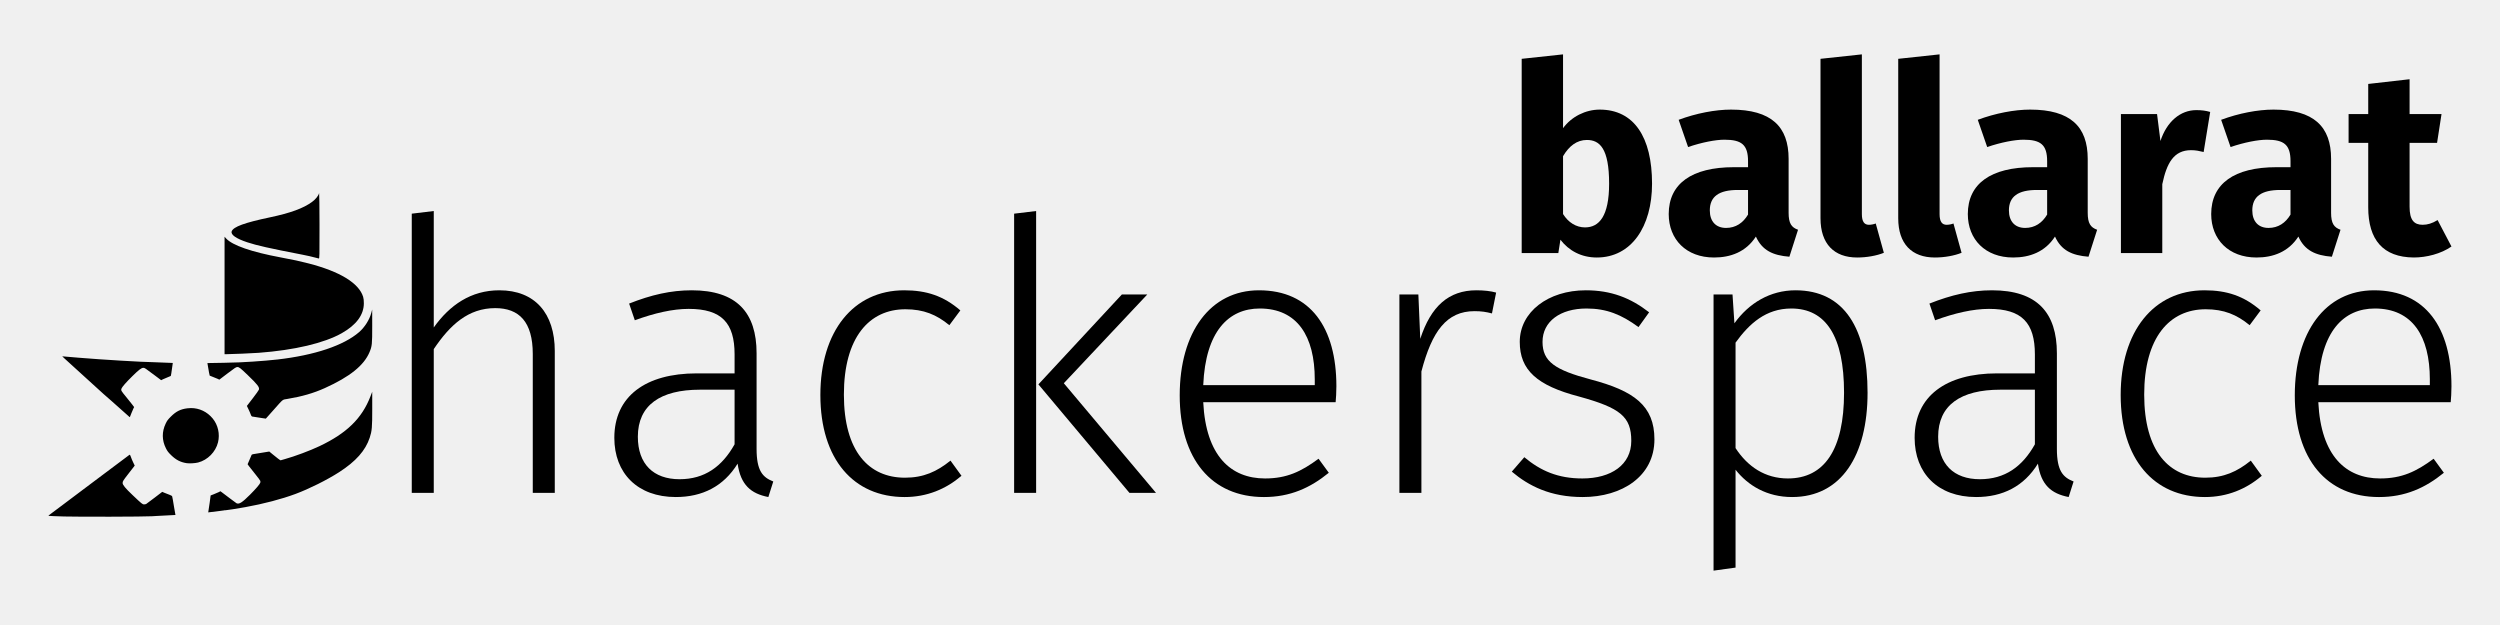
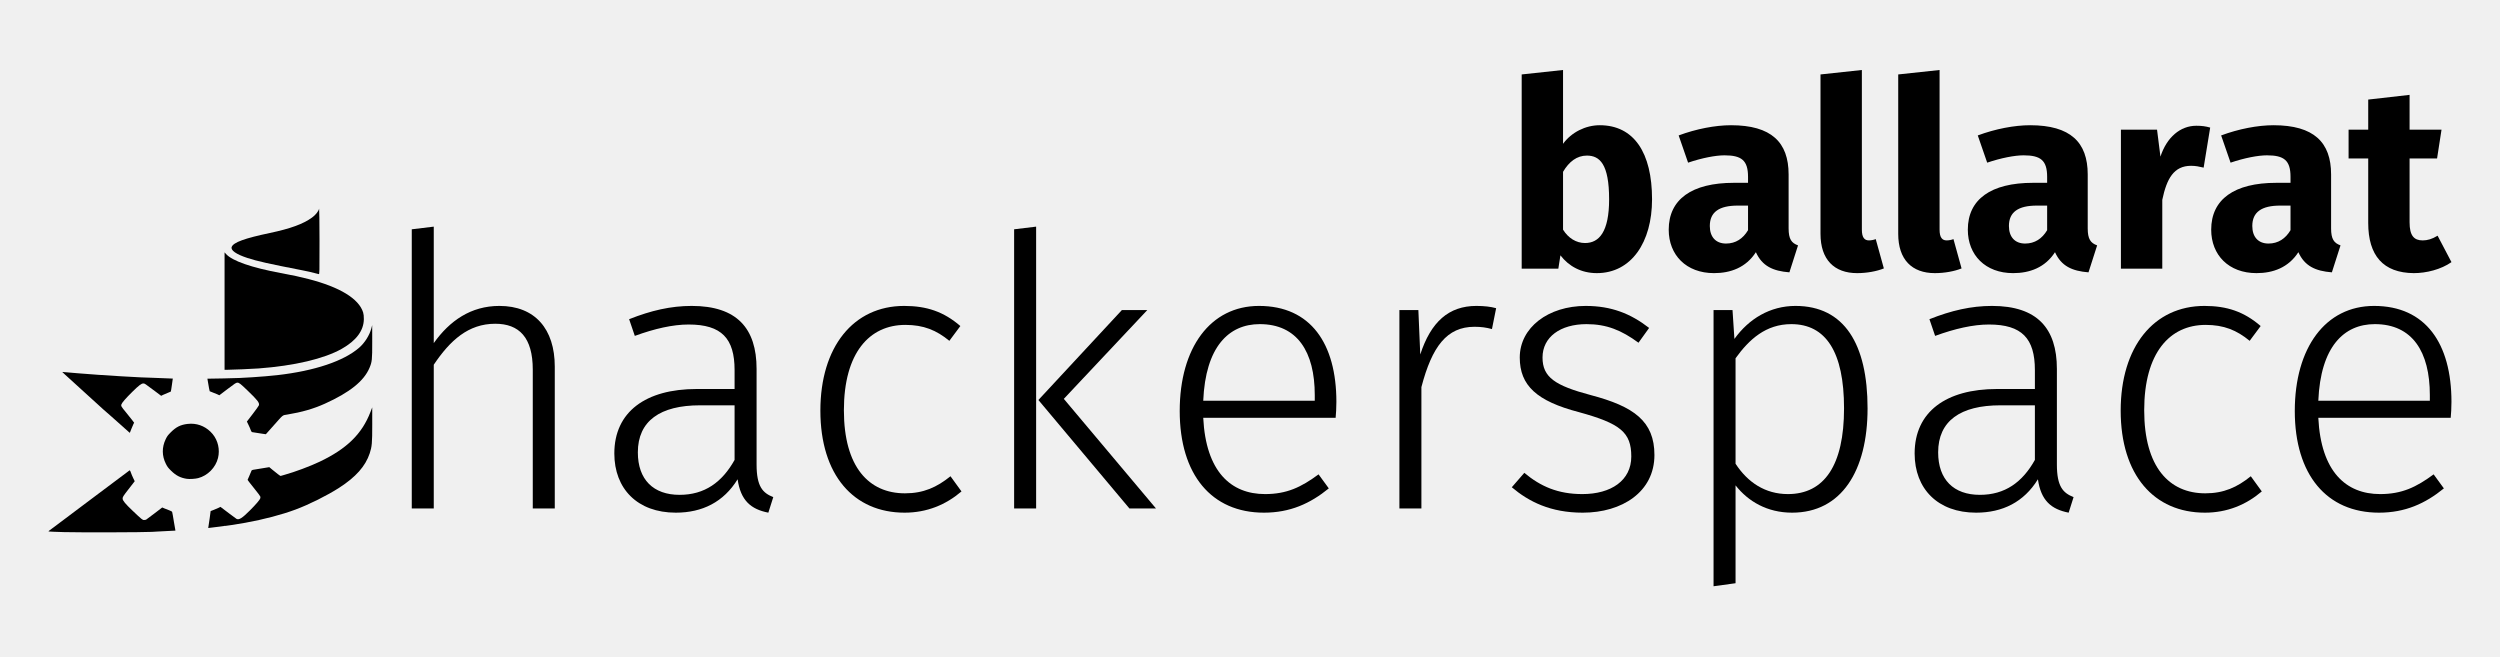
- <svg xmlns="http://www.w3.org/2000/svg" width="320" preserveAspectRatio="xMinYMin meet" viewBox="0 0 1024 256">
-   <g>
-     <g id="layer1">
-       <g id="g4226" transform="matrix(1.107722,0,0,1.107722,-18.23392,179.9745) ">
-         <path id="path3255" d="m134.465,-91.098c0,-0.001 -0.006,0.001 -0.006,0.01c-0.239,0.998 -1.279,2.302 -2.628,3.289c-3.223,2.359 -7.995,4.101 -15.614,5.705c-9.299,1.958 -13.431,3.465 -14.074,5.135c-0.478,1.241 1.594,2.708 5.76,4.081c3.619,1.192 7.987,2.175 20.479,4.6c1.648,0.32 3.596,0.759 4.329,0.977c0.733,0.217 1.463,0.402 1.623,0.411c0.276,0.016 0.287,-0.671 0.271,-12.361c-0.008,-6.595 -0.072,-11.799 -0.141,-11.847l0.001,-0zm-34.969,16.165l0,21.711l0,21.711l0.957,0c1.804,-0.004 9.281,-0.326 11.613,-0.499c13.235,-0.981 24.259,-3.58 30.765,-7.257c5.378,-3.04 8.134,-6.751 8.169,-10.994c0.008,-1.035 -0.079,-1.868 -0.265,-2.467c-1.579,-5.068 -8.576,-9.344 -20.188,-12.341c-3.299,-0.851 -5.496,-1.327 -10.318,-2.226c-10.748,-2.004 -17.829,-4.458 -20.135,-6.98l-0.598,-0.658zm54.59,26.892l-0.323,1.234c-0.657,2.515 -2.435,5.334 -4.501,7.129c-5.703,4.955 -16.435,8.556 -30.203,10.136c-4.99,0.573 -13.929,1.156 -17.69,1.157l-2.133,0.062c0,0 -2.75,0.056 -6.082,0.103c0.05,0.305 0.088,0.53 0.14,0.853c0.33,2.032 0.648,3.737 0.708,3.788c0.059,0.051 0.585,0.264 1.171,0.473c0.586,0.209 1.364,0.524 1.727,0.699l0.661,0.319l3.065,-2.328c2.678,-2.037 3.126,-2.33 3.585,-2.333c0.675,-0.005 1.06,0.29 3.829,2.95c3.697,3.551 4.411,4.482 4.157,5.412c-0.058,0.211 -1.084,1.652 -2.279,3.202l-2.17,2.817l0.624,1.29c0.345,0.709 0.709,1.562 0.812,1.897c0.115,0.376 0.298,0.65 0.479,0.72c0.161,0.062 1.919,0.338 3.907,0.612c0.501,0.069 0.817,0.116 1.191,0.17c0.71,-0.796 1.784,-1.999 2.898,-3.254c3.68,-4.142 3.144,-3.715 5.062,-4.03c5.353,-0.878 9.714,-2.14 13.85,-4.009c9.23,-4.171 14.454,-8.366 16.519,-13.266c0.94,-2.23 1.014,-2.944 1.004,-9.683l-0.01,-6.116l-0,0zm-114.611,17.326l0.833,0.797c0.78,0.745 5.7,5.22 14.381,13.081c0,0 4.733,4.11 9.698,8.589c0.028,-0.005 0.108,-0.019 0.109,-0.021c0.011,-0.02 0.251,-0.639 0.536,-1.372c0.285,-0.733 0.634,-1.552 0.775,-1.82l0.255,-0.483l-0.791,-1.049c-0.436,-0.577 -1.442,-1.832 -2.232,-2.786c-1.739,-2.1 -1.89,-2.362 -1.691,-2.94c0.223,-0.651 1.719,-2.364 4.105,-4.708c2.379,-2.337 3.294,-3.032 4.006,-3.038c0.499,-0.004 0.53,0.013 4.428,2.945l2.164,1.629l0.676,-0.339c0.373,-0.188 1.155,-0.521 1.738,-0.74c0.582,-0.219 1.099,-0.435 1.15,-0.483c0.051,-0.048 0.254,-1.283 0.447,-2.745c0.105,-0.79 0.201,-1.47 0.291,-2.066c-3.506,-0.114 -7.289,-0.288 -7.289,-0.288c-3.417,-0.004 -19.239,-0.954 -27.43,-1.645c-2.106,-0.178 -4.354,-0.368 -4.995,-0.422l-1.165,-0.098zm114.622,13.101l-0.666,1.727c-3.122,8.101 -8.747,13.598 -18.803,18.375c-3.553,1.688 -9.155,3.78 -12.929,4.826c-0.711,0.197 -1.378,0.387 -1.483,0.427c-0.105,0.04 -1.503,-1.02 -3.106,-2.359c-0.309,-0.258 -0.72,-0.597 -1.077,-0.894c-0.614,0.118 -1.437,0.249 -2.633,0.432c-3.917,0.597 -3.819,0.574 -3.959,0.93c-0.066,0.166 -0.411,0.985 -0.77,1.82l-0.656,1.516l0.515,0.725c0.283,0.397 1.323,1.709 2.31,2.919c0.987,1.21 1.831,2.349 1.878,2.529c0.047,0.18 0.044,0.474 -0.01,0.653c-0.168,0.556 -1.58,2.208 -3.777,4.415c-2.905,2.917 -4.086,3.666 -5.021,3.182c-0.155,-0.08 -1.321,-0.942 -2.591,-1.912c-1.27,-0.97 -2.543,-1.933 -2.83,-2.143l-0.526,-0.38l-0.609,0.319c-0.336,0.175 -1.152,0.523 -1.811,0.776l-1.197,0.463l-0.349,2.637c-0.214,1.627 -0.382,2.785 -0.541,3.624c3.454,-0.388 6.155,-0.781 6.155,-0.781l0.006,-0.226c0.028,0.166 0.063,0.236 0.104,0.236c0.423,0 4.681,-0.668 7.435,-1.167c6.869,-1.245 13.378,-2.957 18.564,-4.883c5.03,-1.868 11.678,-5.182 16.119,-8.039c6.194,-3.984 9.759,-8.001 11.332,-12.762c0.82,-2.483 0.937,-3.789 0.931,-10.634l-0.006,-6.348l-0,0zm-67.025,6.034c-0.442,0.001 -0.889,0.03 -1.337,0.087c-2.568,0.33 -4.159,1.134 -6.103,3.074c-1.098,1.096 -1.379,1.47 -1.92,2.601c-1.431,2.994 -1.4,6.14 0.083,9.077c0.561,1.11 0.867,1.517 1.961,2.585c1.796,1.752 3.462,2.608 5.775,2.955c1.014,0.152 3.126,0.024 4.188,-0.252c3.534,-0.915 6.475,-3.898 7.357,-7.458c0.759,-3.065 0.006,-6.428 -1.977,-8.83c-2.047,-2.479 -4.936,-3.846 -8.028,-3.839l-0,0zm-22.716,17.265c-5.949,4.492 -11.478,8.599 -11.478,8.599c-2.244,1.685 -4.866,3.654 -5.827,4.374c-0.961,0.72 -4.071,3.056 -6.909,5.191c-2.839,2.135 -5.312,3.987 -5.489,4.112c-0.178,0.125 -0.28,0.263 -0.234,0.308c0.046,0.046 2.626,0.152 5.734,0.236c5.817,0.158 29.46,0.095 32.498,-0.087l1.707,-0.103c0,0 3.366,-0.161 6.977,-0.365c-0.14,-0.704 -0.349,-1.878 -0.552,-3.166c-0.296,-1.883 -0.593,-3.552 -0.661,-3.711c-0.08,-0.187 -0.442,-0.404 -1.025,-0.606c-0.496,-0.172 -1.294,-0.485 -1.774,-0.694l-0.874,-0.375l-2.841,2.174c-1.562,1.197 -2.957,2.24 -3.101,2.318c-0.144,0.078 -0.492,0.142 -0.775,0.144c-0.581,0.005 -0.792,-0.16 -4.261,-3.454c-2.659,-2.525 -3.662,-3.738 -3.668,-4.441c-0.007,-0.625 0.17,-0.903 2.211,-3.526c0.813,-1.045 1.657,-2.135 1.873,-2.416l0.39,-0.509l-0.567,-1.172c-0.312,-0.643 -0.682,-1.527 -0.822,-1.963c-0.14,-0.437 -0.318,-0.819 -0.401,-0.848c-0.007,-0.005 -0.095,-0.014 -0.13,-0.021l0,0z" fill="#000000" />
-         <g id="flowRoot2983" fill="#ffffff" font-family="Sans" font-size="96.799px" font-weight="normal" font-style="normal">
-           <path id="path4210" d="m607.976,-121.946c-5.227,0 -10.454,2.614 -13.552,6.873l0,-27.297l-15.294,1.646l0,71.825l13.552,0l0.774,-4.937c3.098,4.066 7.744,6.582 13.455,6.582c12.777,0 20.424,-11.422 20.424,-27.297c0,-17.23 -6.679,-27.394 -19.36,-27.394zm-5.421,43.559c-3.291,0 -6.195,-1.839 -8.131,-4.937l0,-21.393c2.226,-3.775 5.13,-6.001 8.809,-6.001c4.743,0 8.228,3.098 8.228,16.165c0,12.003 -3.678,16.165 -8.905,16.165z" fill="#000000" />
-           <path id="path4212" d="m677.832,-83.808l0,-19.94c0,-11.906 -6.389,-18.198 -21.296,-18.198c-5.808,0 -12.874,1.355 -19.36,3.775l3.485,10.067c5.13,-1.742 10.164,-2.71 13.455,-2.71c6.292,0 8.712,1.839 8.712,7.937l0,2.226l-5.227,0c-15.585,0 -24.103,6.098 -24.103,17.327c0,9.389 6.485,16.069 16.746,16.069c6.098,0 11.809,-2.033 15.488,-7.744c2.323,5.13 6.292,6.969 12.39,7.453l3.194,-9.97c-2.42,-0.871 -3.485,-2.323 -3.485,-6.292zm-23.135,5.614c-3.775,0 -6.002,-2.42 -6.002,-6.485c0,-5.13 3.388,-7.55 10.357,-7.55l3.775,0l0,9.099c-1.839,3.098 -4.55,4.937 -8.131,4.937z" fill="#000000" />
-           <path id="path4214" d="m704.919,-83.323l0,-59.047l-15.294,1.646l0,58.95c0,9.486 5.034,14.52 13.552,14.52c3.582,0 7.26,-0.678 9.873,-1.742l-3.001,-10.841c-0.678,0.29 -1.742,0.484 -2.517,0.484c-1.646,0 -2.614,-1.065 -2.614,-3.969z" fill="#000000" />
-           <path id="path4216" d="m733.656,-83.323l0,-59.047l-15.294,1.646l0,58.95c0,9.486 5.034,14.52 13.552,14.52c3.582,0 7.26,-0.678 9.873,-1.742l-3.001,-10.841c-0.678,0.29 -1.742,0.484 -2.517,0.484c-1.646,0 -2.614,-1.065 -2.614,-3.969z" fill="#000000" />
-           <path id="path4218" d="m788.431,-83.808l0,-19.94c0,-11.906 -6.389,-18.198 -21.296,-18.198c-5.808,0 -12.874,1.355 -19.36,3.775l3.485,10.067c5.13,-1.742 10.164,-2.71 13.455,-2.71c6.292,0 8.712,1.839 8.712,7.937l0,2.226l-5.227,0c-15.585,0 -24.103,6.098 -24.103,17.327c0,9.389 6.486,16.069 16.746,16.069c6.098,0 11.809,-2.033 15.488,-7.744c2.323,5.13 6.292,6.969 12.39,7.453l3.194,-9.97c-2.42,-0.871 -3.485,-2.323 -3.485,-6.292zm-23.135,5.614c-3.775,0 -6.002,-2.42 -6.002,-6.485c0,-5.13 3.388,-7.55 10.357,-7.55l3.775,0l0,9.099c-1.839,3.098 -4.55,4.937 -8.131,4.937z" fill="#000000" />
-           <path id="path4220" d="m828.586,-121.753c-5.905,0 -10.938,4.259 -13.261,11.422l-1.258,-9.97l-13.358,0l0,51.4l15.294,0l0,-25.458c1.646,-7.841 4.259,-12.584 10.648,-12.584c1.742,0 3.001,0.29 4.646,0.678l2.42,-14.81c-1.646,-0.484 -3.194,-0.678 -5.13,-0.678z" fill="#000000" />
-           <path id="path4222" d="m878.424,-83.808l0,-19.94c0,-11.906 -6.389,-18.198 -21.296,-18.198c-5.808,0 -12.874,1.355 -19.36,3.775l3.485,10.067c5.13,-1.742 10.164,-2.71 13.455,-2.71c6.292,0 8.712,1.839 8.712,7.937l0,2.226l-5.227,0c-15.585,0 -24.103,6.098 -24.103,17.327c0,9.389 6.486,16.069 16.746,16.069c6.098,0 11.809,-2.033 15.488,-7.744c2.323,5.13 6.292,6.969 12.39,7.453l3.194,-9.97c-2.42,-0.871 -3.485,-2.323 -3.485,-6.292zm-23.135,5.614c-3.775,0 -6.002,-2.42 -6.002,-6.485c0,-5.13 3.388,-7.55 10.357,-7.55l3.775,0l0,9.099c-1.839,3.098 -4.55,4.937 -8.131,4.937z" fill="#000000" />
-           <path id="path4224" d="m922.935,-71.321l-5.13,-9.777c-2.033,1.258 -3.775,1.742 -5.518,1.742c-3.194,0 -4.84,-1.742 -4.84,-6.679l0,-23.619l10.164,0l1.646,-10.648l-11.809,0l0,-12.874l-15.294,1.742l0,11.132l-7.26,0l0,10.648l7.26,0l0,23.812c0,12.1 5.518,18.489 16.843,18.585c4.646,0 10.067,-1.355 13.939,-4.066z" fill="#000000" />
-         </g>
-         <g id="flowRoot3775" fill="#ffffff" font-family="Sans" font-size="140.271px" font-weight="normal" font-style="normal">
-           <path id="path4187" d="m201.119,-55.13c-10.52,0 -18.375,5.471 -24.267,13.747l0,-43.063l-8.136,0.982l0,103.239l8.136,0l0,-53.163c6.032,-8.977 12.765,-15.149 22.724,-15.149c8.837,0 13.887,5.05 13.887,16.973l0,51.339l8.136,0l0,-52.461c0,-13.887 -7.294,-22.443 -20.48,-22.443z" fill="#000000" />
-           <path id="path4189" d="m296.221,3.503l0,-35.348c0,-15.009 -7.294,-23.285 -23.986,-23.285c-7.715,0 -15.009,1.683 -23.145,4.909l2.104,6.172c7.294,-2.665 14.027,-4.208 19.918,-4.208c12.204,0 16.973,5.19 16.973,16.832l0,7.014l-14.027,0c-18.796,0 -30.439,8.416 -30.439,23.846c0,13.045 8.557,21.882 22.724,21.882c9.819,0 17.674,-3.928 22.864,-12.344c1.122,7.855 4.909,11.081 11.362,12.344l1.824,-5.751c-3.928,-1.543 -6.172,-3.928 -6.172,-12.063zm-28.475,11.222c-9.679,0 -15.43,-5.611 -15.43,-15.71c0,-11.642 8.276,-17.394 23.004,-17.394l12.765,0l0,20.199c-4.629,8.276 -11.081,12.905 -20.339,12.905z" fill="#000000" />
-           <path id="path4191" d="m350.808,-55.13c-18.796,0 -31,15.149 -31,38.715c0,23.846 12.344,37.733 31.14,37.733c8.276,0 15.29,-2.946 21.041,-7.855l-4.068,-5.611c-5.05,4.068 -9.959,6.312 -16.832,6.312c-13.326,0 -22.584,-9.679 -22.584,-30.719c0,-21.181 9.398,-31.561 22.724,-31.561c6.733,0 11.502,1.964 16.271,5.891l4.068,-5.471c-6.172,-5.33 -12.484,-7.434 -20.76,-7.434l0,0z" fill="#000000" />
-           <path id="path4193" d="m399.587,19.775l0,-104.221l-8.136,0.982l0,103.239l8.136,0zm10.24,-40.538l30.86,-32.823l-9.398,0l-30.86,33.244l33.665,40.117l9.819,0l-34.086,-40.538z" fill="#000000" />
-           <path id="path4195" d="m510.614,-19.641c0,-21.602 -9.538,-35.488 -28.615,-35.488c-17.955,0 -29.317,15.43 -29.317,38.855c0,23.565 11.783,37.593 31.14,37.593c9.679,0 17.113,-3.367 23.986,-8.977l-3.787,-5.19c-6.452,4.769 -11.783,7.294 -19.778,7.294c-12.624,0 -21.882,-8.276 -22.864,-28.194l48.954,0c0.14,-1.403 0.281,-3.647 0.281,-5.891zm-7.995,-0.421l-41.24,0c0.842,-19.918 9.398,-28.335 20.9,-28.335c13.887,0 20.339,10.24 20.339,26.231l0,2.104z" fill="#000000" />
-           <path id="path4197" d="m562.389,-55.13c-10.24,0 -16.833,5.891 -20.76,17.955l-0.701,-16.412l-7.014,0l0,73.362l8.136,0l0,-44.887c3.928,-15.009 9.398,-22.303 19.638,-22.303c2.525,0 4.348,0.281 6.452,0.842l1.543,-7.715c-1.964,-0.561 -4.489,-0.842 -7.294,-0.842z" fill="#000000" />
-           <path id="path4199" d="m602.826,-55.13c-13.887,0 -24.407,7.995 -24.407,19.077c0,10.38 6.312,16.131 21.882,20.199c15.29,4.208 19.357,7.434 19.357,16.412c0,8.837 -7.434,13.887 -18.095,13.887c-8.977,0 -15.43,-2.805 -21.461,-7.855l-4.629,5.33c6.312,5.33 14.308,9.398 26.231,9.398c14.588,0 26.511,-7.715 26.511,-21.321c0,-12.484 -7.575,-17.955 -23.565,-22.163c-13.185,-3.507 -17.814,-6.593 -17.814,-13.887c0,-7.575 6.593,-12.344 16.271,-12.344c7.434,0 12.905,2.244 19.217,6.873l3.928,-5.471c-6.873,-5.33 -14.027,-8.136 -23.425,-8.136l0,0z" fill="#000000" />
-           <path id="path4201" d="m680.374,-55.13c-9.398,0 -17.253,4.769 -22.584,12.204l-0.701,-10.661l-7.013,0l0,102.117l8.136,-1.122l0,-36.19c4.629,5.891 11.642,10.099 20.9,10.099c18.235,0 27.914,-15.43 27.914,-38.574c0,-23.706 -8.557,-37.873 -26.651,-37.873zm-2.805,69.574c-8.416,0 -14.869,-4.348 -19.357,-11.222l0,-38.995c5.05,-7.014 11.222,-12.624 20.62,-12.624c12.765,0 19.498,10.24 19.498,31.14c0,21.041 -7.294,31.701 -20.76,31.701z" fill="#000000" />
-           <path id="path4203" d="m777.032,3.503l0,-35.348c0,-15.009 -7.294,-23.285 -23.986,-23.285c-7.715,0 -15.009,1.683 -23.145,4.909l2.104,6.172c7.294,-2.665 14.027,-4.208 19.918,-4.208c12.204,0 16.973,5.19 16.973,16.832l0,7.014l-14.027,0c-18.796,0 -30.439,8.416 -30.439,23.846c0,13.045 8.557,21.882 22.724,21.882c9.819,0 17.674,-3.928 22.864,-12.344c1.122,7.855 4.909,11.081 11.362,12.344l1.824,-5.751c-3.928,-1.543 -6.172,-3.928 -6.172,-12.063zm-28.475,11.222c-9.679,0 -15.43,-5.611 -15.43,-15.71c0,-11.642 8.276,-17.394 23.004,-17.394l12.765,0l0,20.199c-4.629,8.276 -11.081,12.905 -20.339,12.905z" fill="#000000" />
-           <path id="path4205" d="m831.619,-55.13c-18.796,0 -31,15.149 -31,38.715c0,23.846 12.344,37.733 31.14,37.733c8.276,0 15.289,-2.946 21.041,-7.855l-4.068,-5.611c-5.05,4.068 -9.959,6.312 -16.833,6.312c-13.326,0 -22.584,-9.679 -22.584,-30.719c0,-21.181 9.398,-31.561 22.724,-31.561c6.733,0 11.502,1.964 16.271,5.891l4.068,-5.471c-6.172,-5.33 -12.484,-7.434 -20.76,-7.434l0,0z" fill="#000000" />
-           <path id="path4207" d="m922.933,-19.641c0,-21.602 -9.538,-35.488 -28.615,-35.488c-17.955,0 -29.317,15.43 -29.317,38.855c0,23.565 11.783,37.593 31.14,37.593c9.679,0 17.113,-3.367 23.986,-8.977l-3.787,-5.19c-6.452,4.769 -11.783,7.294 -19.778,7.294c-12.624,0 -21.882,-8.276 -22.864,-28.194l48.955,0c0.14,-1.403 0.281,-3.647 0.281,-5.891zm-7.995,-0.421l-41.24,0c0.842,-19.918 9.398,-28.335 20.9,-28.335c13.887,0 20.339,10.24 20.339,26.231l0,2.104z" fill="#000000" />
-         </g>
-       </g>
-     </g>
+ <svg xmlns="http://www.w3.org/2000/svg" width="84.667mm" preserveAspectRatio="xMinYMin meet" viewBox="0 0 1024 84" version="1.1" id="svg1033" height="22.225mm">
+   <defs id="defs1037" />
+   <g id="layer1" style="display:inline">
+     <path style="fill:#000000;stroke-width:1.108" d="m 130.716,85.464 c 0,-10e-4 -0.007,7.43e-4 -0.007,0.011 -0.265,1.105 -1.417,2.551 -2.911,3.644 -3.57,2.613 -8.857,4.543 -17.296,6.32 -10.301,2.169 -14.878,3.838 -15.59,5.688 -0.529,1.375 1.766,3 6.38,4.521 4.009,1.321 8.848,2.409 22.685,5.096 1.826,0.355 3.984,0.841 4.795,1.082 0.812,0.241 1.621,0.445 1.798,0.455 0.306,0.017 0.318,-0.744 0.3,-13.693 -0.009,-7.305 -0.08,-13.07 -0.156,-13.124 l 9.3e-4,-7.7e-5 z" id="path5967" />
+     <path style="fill:#000000;stroke-width:1.108" d="m 91.98,103.37 v 24.049 24.049 h 1.06 c 1.999,-0.004 10.281,-0.361 12.864,-0.552 14.661,-1.086 26.873,-3.965 34.079,-8.039 5.958,-3.368 9.01,-7.478 9.049,-12.178 0.009,-1.146 -0.087,-2.069 -0.294,-2.733 -1.749,-5.614 -9.5,-10.351 -22.362,-13.67 -3.655,-0.943 -6.088,-1.47 -11.429,-2.465 -11.906,-2.219 -19.749,-4.938 -22.304,-7.732 z" id="path5965" />
+     <path style="fill:#000000;stroke-width:1.108" d="m 152.45,133.158 -0.357,1.366 c -0.728,2.786 -2.697,5.909 -4.985,7.897 -6.317,5.489 -18.206,9.478 -33.457,11.228 -5.528,0.634 -15.43,1.28 -19.596,1.281 l -2.363,0.068 c 0,0 -3.047,0.062 -6.737,0.114 0.055,0.337 0.097,0.587 0.156,0.945 0.366,2.251 0.718,4.14 0.784,4.196 0.065,0.057 0.648,0.292 1.297,0.524 0.649,0.232 1.511,0.58 1.913,0.774 l 0.732,0.353 3.395,-2.579 c 2.967,-2.256 3.463,-2.581 3.971,-2.585 0.748,-0.006 1.174,0.321 4.242,3.268 4.096,3.934 4.886,4.965 4.605,5.995 -0.064,0.233 -1.2,1.83 -2.524,3.547 l -2.403,3.12 0.692,1.429 c 0.382,0.785 0.786,1.73 0.899,2.101 0.127,0.416 0.33,0.72 0.53,0.797 0.178,0.068 2.126,0.374 4.328,0.678 0.555,0.076 0.905,0.129 1.32,0.188 0.787,-0.881 1.976,-2.215 3.21,-3.604 4.077,-4.589 3.483,-4.115 5.608,-4.464 5.93,-0.973 10.76,-2.37 15.342,-4.441 10.224,-4.62 16.011,-9.267 18.299,-14.695 1.041,-2.471 1.124,-3.261 1.112,-10.727 l -0.011,-6.775 h -4.1e-4 z" id="path5963" />
+     <path style="fill:#000000;stroke-width:1.108" d="m 25.493,152.351 0.922,0.883 c 0.864,0.825 6.314,5.782 15.93,14.49 0,0 5.243,4.552 10.743,9.514 0.031,-0.006 0.12,-0.021 0.121,-0.023 0.012,-0.022 0.278,-0.708 0.594,-1.52 0.316,-0.812 0.702,-1.719 0.859,-2.016 l 0.282,-0.535 -0.876,-1.162 c -0.483,-0.639 -1.598,-2.029 -2.472,-3.086 -1.926,-2.326 -2.093,-2.616 -1.873,-3.257 0.248,-0.721 1.904,-2.619 4.547,-5.215 2.635,-2.589 3.649,-3.358 4.438,-3.365 0.553,-0.004 0.587,0.015 4.905,3.262 l 2.398,1.805 0.749,-0.376 c 0.413,-0.208 1.28,-0.577 1.925,-0.82 0.645,-0.243 1.217,-0.482 1.274,-0.535 0.057,-0.053 0.281,-1.421 0.496,-3.04 0.116,-0.875 0.223,-1.629 0.323,-2.289 -3.884,-0.126 -8.075,-0.319 -8.075,-0.319 -3.785,-0.004 -21.311,-1.056 -30.385,-1.822 -2.333,-0.197 -4.823,-0.407 -5.533,-0.467 z" id="path5961" />
+     <path style="fill:#000000;stroke-width:1.108" d="m 152.462,166.864 -0.738,1.913 c -3.458,8.974 -9.689,15.063 -20.829,20.354 -3.936,1.87 -10.141,4.187 -14.322,5.346 -0.788,0.218 -1.526,0.428 -1.643,0.473 -0.117,0.044 -1.665,-1.13 -3.441,-2.613 -0.342,-0.285 -0.797,-0.662 -1.193,-0.991 -0.68,0.13 -1.592,0.276 -2.916,0.478 -4.339,0.661 -4.23,0.636 -4.386,1.031 -0.073,0.184 -0.455,1.091 -0.853,2.016 l -0.726,1.68 0.571,0.803 c 0.314,0.44 1.466,1.894 2.559,3.234 1.093,1.34 2.028,2.602 2.081,2.801 0.052,0.2 0.049,0.525 -0.011,0.723 -0.186,0.616 -1.75,2.446 -4.184,4.891 -3.218,3.232 -4.526,4.061 -5.562,3.524 -0.171,-0.089 -1.463,-1.044 -2.87,-2.118 -1.407,-1.074 -2.816,-2.141 -3.135,-2.374 l -0.582,-0.421 -0.674,0.353 c -0.372,0.194 -1.276,0.579 -2.006,0.86 l -1.326,0.512 -0.386,2.921 c -0.237,1.803 -0.423,3.086 -0.599,4.014 3.826,-0.43 6.818,-0.865 6.818,-0.865 l 0.007,-0.251 c 0.031,0.184 0.07,0.262 0.115,0.262 0.468,0 5.185,-0.74 8.236,-1.292 7.609,-1.379 14.819,-3.275 20.564,-5.409 5.571,-2.069 12.936,-5.741 17.855,-8.905 6.861,-4.413 10.81,-8.863 12.553,-14.137 0.909,-2.75 1.038,-4.197 1.032,-11.78 l -0.007,-7.032 h -5.4e-4 z" id="path5959" />
+     <path style="fill:#000000;stroke-width:1.108" d="m 78.217,173.548 c -0.489,8.1e-4 -0.985,0.033 -1.481,0.097 -2.845,0.366 -4.606,1.256 -6.76,3.405 -1.217,1.214 -1.528,1.629 -2.127,2.881 -1.585,3.317 -1.55,6.802 0.092,10.055 0.621,1.23 0.96,1.681 2.173,2.864 1.989,1.941 3.835,2.888 6.398,3.274 1.123,0.169 3.463,0.026 4.64,-0.279 3.915,-1.014 7.173,-4.318 8.149,-8.261 0.841,-3.395 0.007,-7.12 -2.19,-9.782 -2.268,-2.746 -5.467,-4.26 -8.893,-4.253 z" id="path5957" />
+     <path style="fill:#000000;stroke-width:1.108" d="m 53.054,192.673 c -6.589,4.976 -12.714,9.525 -12.714,9.525 -2.485,1.867 -5.39,4.047 -6.455,4.845 -1.065,0.798 -4.509,3.386 -7.654,5.75 -3.145,2.365 -5.884,4.416 -6.08,4.555 -0.197,0.139 -0.31,0.291 -0.259,0.342 0.051,0.051 2.909,0.168 6.351,0.262 6.444,0.176 32.633,0.106 35.998,-0.097 l 1.89,-0.114 c 0,0 3.729,-0.178 7.729,-0.404 -0.156,-0.78 -0.387,-2.08 -0.611,-3.507 -0.327,-2.086 -0.657,-3.934 -0.732,-4.111 -0.089,-0.208 -0.49,-0.447 -1.135,-0.672 -0.549,-0.191 -1.434,-0.538 -1.965,-0.769 l -0.968,-0.416 -3.147,2.408 c -1.73,1.326 -3.275,2.482 -3.435,2.568 -0.16,0.086 -0.545,0.157 -0.859,0.159 -0.644,0.006 -0.877,-0.177 -4.72,-3.826 -2.946,-2.797 -4.057,-4.141 -4.063,-4.919 -0.008,-0.692 0.189,-1 2.449,-3.906 0.901,-1.158 1.836,-2.364 2.075,-2.676 l 0.432,-0.564 -0.628,-1.298 c -0.345,-0.713 -0.755,-1.691 -0.911,-2.175 -0.155,-0.484 -0.353,-0.907 -0.444,-0.939 -0.008,-0.006 -0.106,-0.015 -0.144,-0.023 v 6e-5 z" id="path3255" />
+     <path id="path4210" d="m 655.235,51.292 c -5.79,0 -11.58,2.895 -15.012,7.613 V 28.667 l -16.942,1.823 v 79.562 h 15.012 l 0.858,-5.469 c 3.431,4.503 8.578,7.291 14.904,7.291 14.154,0 22.625,-12.653 22.625,-30.238 0,-19.086 -7.399,-30.345 -21.445,-30.345 z m -6.005,48.252 c -3.646,0 -6.862,-2.037 -9.007,-5.469 V 70.378 c 2.466,-4.182 5.683,-6.648 9.758,-6.648 5.254,0 9.114,3.431 9.114,17.907 0,13.296 -4.075,17.907 -9.865,17.907 z" style="font-style:normal;font-weight:normal;font-size:medium;font-family:Sans;fill:#000000;stroke-width:1.108" />
+     <path id="path4212" d="M 732.615,93.539 V 71.451 c 0,-13.189 -7.077,-20.158 -23.59,-20.158 -6.434,0 -14.261,1.501 -21.445,4.182 l 3.86,11.151 c 5.683,-1.93 11.259,-3.002 14.904,-3.002 6.97,0 9.65,2.037 9.65,8.792 v 2.466 h -5.79 c -17.263,0 -26.699,6.755 -26.699,19.193 0,10.401 7.184,17.799 18.55,17.799 6.755,0 13.082,-2.252 17.156,-8.578 2.573,5.683 6.97,7.72 13.725,8.256 l 3.538,-11.044 c -2.681,-0.965 -3.86,-2.573 -3.86,-6.97 z m -25.627,6.219 c -4.182,0 -6.648,-2.681 -6.648,-7.184 0,-5.683 3.753,-8.364 11.473,-8.364 h 4.182 v 10.079 c -2.037,3.431 -5.04,5.468 -9.007,5.468 z" style="font-style:normal;font-weight:normal;font-size:medium;font-family:Sans;fill:#000000;stroke-width:1.108" />
+     <path id="path4214" d="M 762.62,94.075 V 28.668 l -16.942,1.823 V 95.791 c 0,10.508 5.576,16.084 15.012,16.084 3.967,0 8.042,-0.751 10.937,-1.93 l -3.324,-12.009 c -0.751,0.322 -1.93,0.536 -2.788,0.536 -1.823,0 -2.895,-1.18 -2.895,-4.396 z" style="font-style:normal;font-weight:normal;font-size:medium;font-family:Sans;fill:#000000;stroke-width:1.108" />
+     <path id="path4216" d="M 794.453,94.075 V 28.668 l -16.942,1.823 V 95.791 c 0,10.508 5.576,16.084 15.012,16.084 3.967,0 8.042,-0.751 10.937,-1.93 l -3.324,-12.009 c -0.751,0.322 -1.93,0.536 -2.788,0.536 -1.823,0 -2.895,-1.18 -2.895,-4.396 z" style="font-style:normal;font-weight:normal;font-size:medium;font-family:Sans;fill:#000000;stroke-width:1.108" />
+     <path id="path4218" d="M 855.129,93.539 V 71.451 c 0,-13.189 -7.077,-20.158 -23.59,-20.158 -6.434,0 -14.261,1.501 -21.445,4.182 l 3.86,11.151 c 5.683,-1.93 11.259,-3.002 14.904,-3.002 6.97,0 9.65,2.037 9.65,8.792 v 2.466 h -5.79 c -17.263,0 -26.699,6.755 -26.699,19.193 0,10.401 7.184,17.799 18.55,17.799 6.755,0 13.082,-2.252 17.156,-8.578 2.573,5.683 6.97,7.72 13.725,8.256 l 3.538,-11.044 c -2.681,-0.965 -3.86,-2.573 -3.86,-6.97 z m -25.627,6.219 c -4.182,0 -6.648,-2.681 -6.648,-7.184 0,-5.683 3.753,-8.364 11.473,-8.364 h 4.182 v 10.079 c -2.037,3.431 -5.04,5.468 -9.007,5.468 z" style="font-style:normal;font-weight:normal;font-size:medium;font-family:Sans;fill:#000000;stroke-width:1.108" />
+     <path id="path4220" d="m 899.609,51.507 c -6.541,0 -12.117,4.718 -14.69,12.653 l -1.394,-11.044 h -14.797 v 56.937 h 16.942 V 81.852 c 1.823,-8.685 4.718,-13.939 11.795,-13.939 1.93,0 3.324,0.322 5.147,0.751 l 2.681,-16.406 c -1.823,-0.536 -3.538,-0.751 -5.683,-0.751 z" style="font-style:normal;font-weight:normal;font-size:medium;font-family:Sans;fill:#000000;stroke-width:1.108" />
+     <path id="path4222" d="M 954.816,93.539 V 71.451 c 0,-13.189 -7.077,-20.158 -23.59,-20.158 -6.434,0 -14.261,1.501 -21.445,4.182 l 3.86,11.151 c 5.683,-1.93 11.259,-3.002 14.904,-3.002 6.97,0 9.65,2.037 9.65,8.792 v 2.466 h -5.79 c -17.263,0 -26.699,6.755 -26.699,19.193 0,10.401 7.184,17.799 18.55,17.799 6.755,0 13.082,-2.252 17.156,-8.578 2.573,5.683 6.97,7.72 13.725,8.256 l 3.538,-11.044 c -2.681,-0.965 -3.86,-2.573 -3.86,-6.97 z m -25.627,6.219 c -4.182,0 -6.648,-2.681 -6.648,-7.184 0,-5.683 3.753,-8.364 11.473,-8.364 h 4.182 v 10.079 c -2.037,3.431 -5.04,5.468 -9.007,5.468 z" style="font-style:normal;font-weight:normal;font-size:medium;font-family:Sans;fill:#000000;stroke-width:1.108" />
+     <path id="path4224" d="m 1004.121,107.371 -5.683,-10.83 c -2.252,1.394 -4.182,1.93 -6.112,1.93 -3.538,0 -5.361,-1.93 -5.361,-7.399 V 64.91 h 11.259 l 1.823,-11.795 H 986.965 V 38.854 l -16.942,1.93 v 12.331 h -8.042 v 11.795 h 8.042 v 26.378 c 0,13.403 6.112,20.48 18.657,20.587 5.147,0 11.151,-1.501 15.441,-4.504 z" style="font-style:normal;font-weight:normal;font-size:medium;font-family:Sans;fill:#000000;stroke-width:1.108" />
+     <path id="path4187" d="m 204.55,125.306 c -11.654,0 -20.355,6.06 -26.881,15.227 V 92.831 l -9.012,1.088 V 208.279 h 9.012 v -58.889 c 6.681,-9.944 14.14,-16.781 25.172,-16.781 9.789,0 15.383,5.594 15.383,18.801 v 56.869 h 9.012 v -58.113 c 0,-15.383 -8.08,-24.861 -22.686,-24.861 z" style="font-style:normal;font-weight:normal;font-size:medium;font-family:Sans;fill:#000000;stroke-width:1.108" />
+     <path id="path4189" d="m 309.896,190.255 v -39.156 c 0,-16.626 -8.08,-25.793 -26.57,-25.793 -8.546,0 -16.626,1.865 -25.638,5.438 l 2.331,6.837 c 8.08,-2.952 15.538,-4.661 22.064,-4.661 13.518,0 18.801,5.749 18.801,18.646 v 7.769 h -15.538 c -20.821,0 -33.718,9.323 -33.718,26.415 0,14.45 9.478,24.239 25.172,24.239 10.877,0 19.578,-4.351 25.327,-13.674 1.243,8.701 5.438,12.275 12.586,13.674 l 2.02,-6.371 c -4.351,-1.709 -6.837,-4.351 -6.837,-13.363 z m -31.542,12.431 c -10.721,0 -17.092,-6.215 -17.092,-17.403 0,-12.897 9.167,-19.267 25.483,-19.267 h 14.14 v 22.375 c -5.128,9.167 -12.275,14.295 -22.53,14.295 z" style="font-style:normal;font-weight:normal;font-size:medium;font-family:Sans;fill:#000000;stroke-width:1.108" />
+     <path id="path4191" d="m 370.364,125.306 c -20.821,0 -34.339,16.781 -34.339,42.885 0,26.415 13.674,41.798 34.495,41.798 9.168,0 16.937,-3.263 23.307,-8.701 l -4.506,-6.215 c -5.594,4.506 -11.032,6.992 -18.646,6.992 -14.761,0 -25.016,-10.721 -25.016,-34.028 0,-23.463 10.411,-34.961 25.172,-34.961 7.458,0 12.741,2.175 18.024,6.526 l 4.506,-6.06 c -6.837,-5.904 -13.829,-8.235 -22.996,-8.235 z" style="font-style:normal;font-weight:normal;font-size:medium;font-family:Sans;fill:#000000;stroke-width:1.108" />
+     <path id="path4193" d="M 424.398,208.279 V 92.831 l -9.012,1.088 V 208.279 Z m 11.343,-44.905 34.184,-36.359 h -10.411 l -34.184,36.825 37.291,44.439 h 10.877 z" style="font-style:normal;font-weight:normal;font-size:medium;font-family:Sans;fill:#000000;stroke-width:1.108" />
+     <path id="path4195" d="m 547.384,164.617 c 0,-23.929 -10.566,-39.311 -31.698,-39.311 -19.889,0 -32.475,17.092 -32.475,43.041 0,26.104 13.052,41.642 34.495,41.642 10.721,0 18.956,-3.729 26.57,-9.944 l -4.195,-5.749 c -7.148,5.283 -13.052,8.08 -21.909,8.08 -13.984,0 -24.239,-9.167 -25.327,-31.232 h 54.228 c 0.155,-1.554 0.311,-4.04 0.311,-6.526 z m -8.857,-0.466 h -45.682 c 0.932,-22.064 10.411,-31.387 23.152,-31.387 15.383,0 22.53,11.343 22.53,29.056 z" style="font-style:normal;font-weight:normal;font-size:medium;font-family:Sans;fill:#000000;stroke-width:1.108" />
+     <path id="path4197" d="m 604.737,125.306 c -11.343,0 -18.646,6.526 -22.996,19.889 l -0.777,-18.18 h -7.769 v 81.264 h 9.012 v -49.722 c 4.351,-16.626 10.411,-24.706 21.753,-24.706 2.797,0 4.817,0.311 7.148,0.932 l 1.709,-8.546 c -2.175,-0.622 -4.972,-0.932 -8.08,-0.932 z" style="font-style:normal;font-weight:normal;font-size:medium;font-family:Sans;fill:#000000;stroke-width:1.108" />
+     <path id="path4199" d="m 649.53,125.306 c -15.383,0 -27.036,8.857 -27.036,21.132 0,11.498 6.992,17.869 24.239,22.375 16.937,4.661 21.443,8.235 21.443,18.18 0,9.789 -8.235,15.383 -20.044,15.383 -9.944,0 -17.092,-3.108 -23.773,-8.701 l -5.128,5.905 c 6.992,5.904 15.849,10.411 29.056,10.411 16.16,0 29.367,-8.546 29.367,-23.618 0,-13.829 -8.391,-19.889 -26.104,-24.55 -14.606,-3.885 -19.733,-7.303 -19.733,-15.383 0,-8.391 7.303,-13.674 18.024,-13.674 8.235,0 14.295,2.486 21.287,7.614 l 4.351,-6.06 c -7.614,-5.904 -15.538,-9.012 -25.949,-9.012 z" style="font-style:normal;font-weight:normal;font-size:medium;font-family:Sans;fill:#000000;stroke-width:1.108" />
+     <path id="path4201" d="m 735.432,125.306 c -10.411,0 -19.112,5.283 -25.016,13.518 l -0.777,-11.809 h -7.769 v 113.117 l 9.012,-1.243 v -40.088 c 5.128,6.526 12.897,11.187 23.152,11.187 20.2,0 30.921,-17.092 30.921,-42.73 0,-26.259 -9.478,-41.953 -29.522,-41.953 z m -3.108,77.069 c -9.323,0 -16.47,-4.817 -21.443,-12.43 V 146.749 c 5.594,-7.769 12.431,-13.984 22.841,-13.984 14.14,0 21.598,11.343 21.598,34.495 0,23.307 -8.08,35.116 -22.996,35.116 z" style="font-style:normal;font-weight:normal;font-size:medium;font-family:Sans;fill:#000000;stroke-width:1.108" />
+     <path id="path4203" d="m 842.501,190.255 v -39.156 c 0,-16.626 -8.08,-25.793 -26.57,-25.793 -8.546,0 -16.626,1.865 -25.638,5.438 l 2.331,6.837 c 8.08,-2.952 15.538,-4.661 22.064,-4.661 13.518,0 18.801,5.749 18.801,18.646 v 7.769 h -15.538 c -20.821,0 -33.718,9.323 -33.718,26.415 0,14.45 9.478,24.239 25.172,24.239 10.877,0 19.578,-4.351 25.327,-13.674 1.243,8.701 5.438,12.275 12.586,13.674 l 2.02,-6.371 c -4.351,-1.709 -6.837,-4.351 -6.837,-13.363 z m -31.542,12.431 c -10.721,0 -17.092,-6.215 -17.092,-17.403 0,-12.897 9.167,-19.267 25.482,-19.267 h 14.14 v 22.375 c -5.128,9.167 -12.275,14.295 -22.53,14.295 z" style="font-style:normal;font-weight:normal;font-size:medium;font-family:Sans;fill:#000000;stroke-width:1.108" />
+     <path id="path4205" d="m 902.969,125.306 c -20.821,0 -34.339,16.781 -34.339,42.885 0,26.415 13.674,41.798 34.495,41.798 9.168,0 16.937,-3.263 23.307,-8.701 l -4.506,-6.215 c -5.594,4.506 -11.032,6.992 -18.646,6.992 -14.761,0 -25.016,-10.721 -25.016,-34.028 0,-23.463 10.411,-34.961 25.172,-34.961 7.458,0 12.741,2.175 18.024,6.526 l 4.506,-6.06 c -6.837,-5.904 -13.829,-8.235 -22.996,-8.235 z" style="font-style:normal;font-weight:normal;font-size:medium;font-family:Sans;fill:#000000;stroke-width:1.108" />
+     <path id="path4207" d="m 1004.119,164.617 c 0,-23.929 -10.566,-39.311 -31.698,-39.311 -19.889,0 -32.475,17.092 -32.475,43.041 0,26.104 13.052,41.642 34.495,41.642 10.721,0 18.956,-3.729 26.57,-9.944 l -4.195,-5.749 c -7.148,5.283 -13.052,8.08 -21.909,8.08 -13.984,0 -24.239,-9.167 -25.327,-31.232 h 54.228 c 0.155,-1.554 0.311,-4.04 0.311,-6.526 z m -8.857,-0.466 h -45.682 c 0.932,-22.064 10.411,-31.387 23.152,-31.387 15.383,0 22.53,11.343 22.53,29.056 z" style="font-style:normal;font-weight:normal;font-size:medium;font-family:Sans;fill:#000000;stroke-width:1.108" />
  </g>
</svg>
